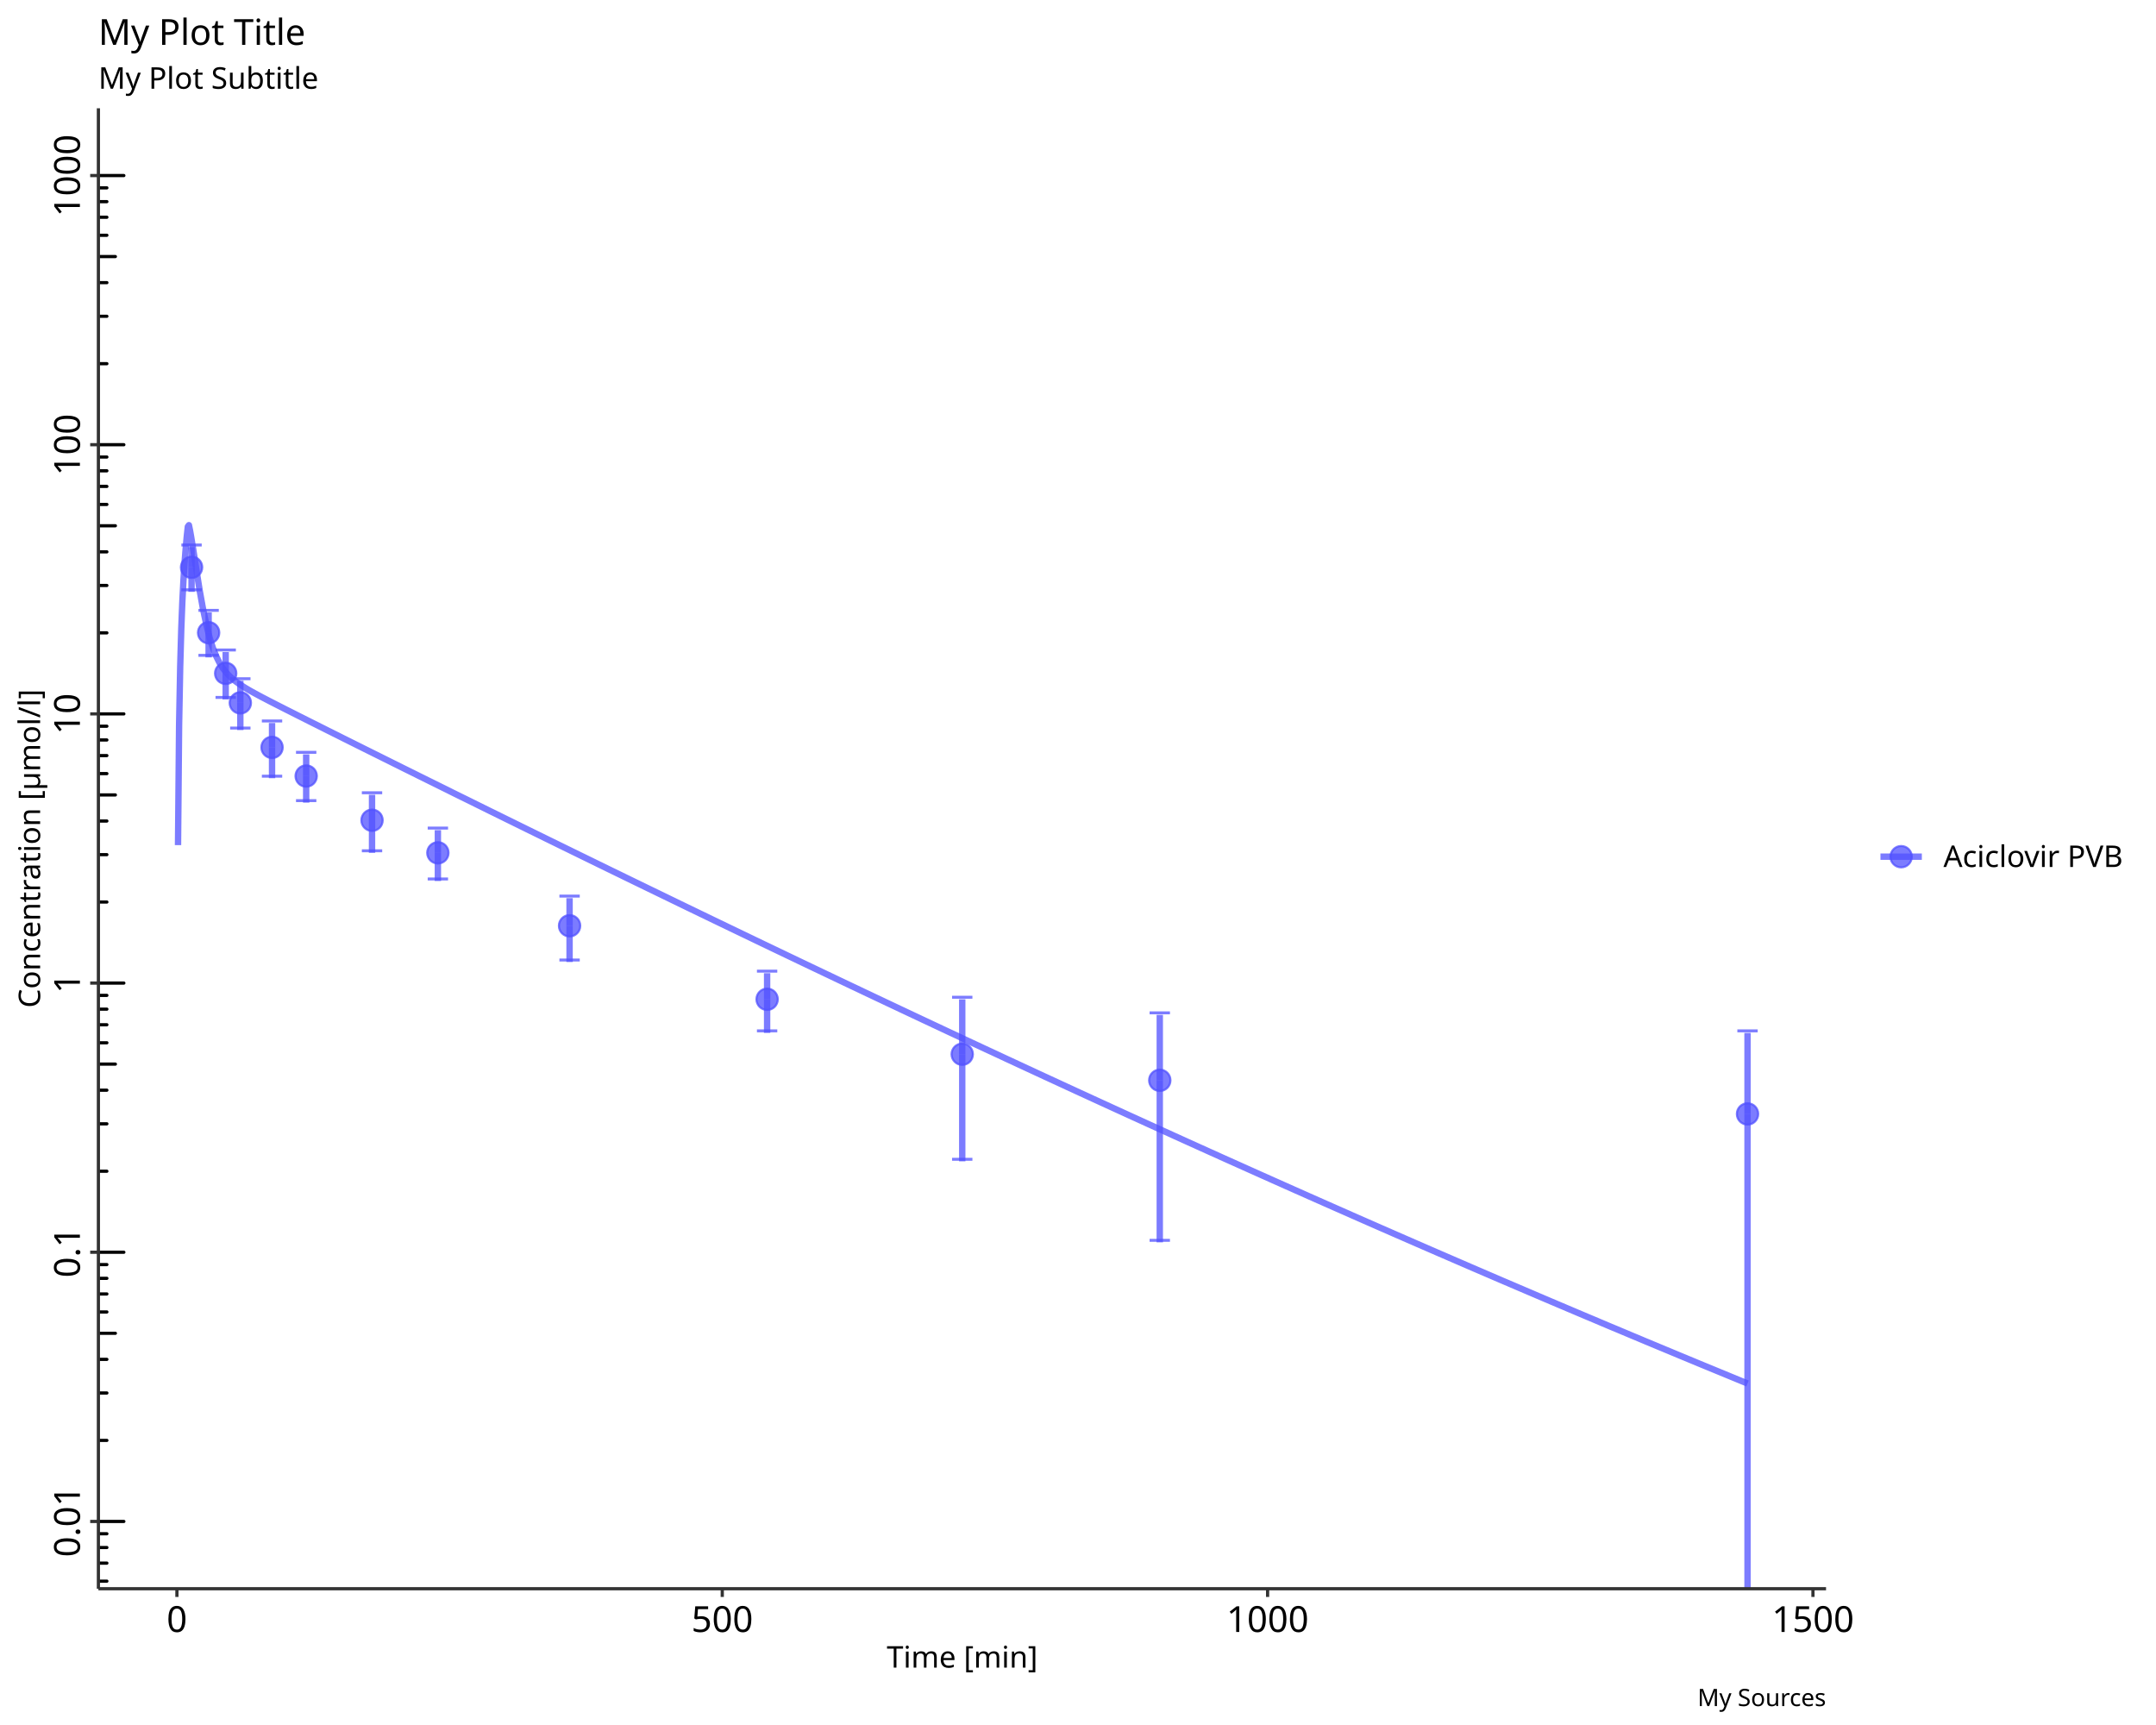
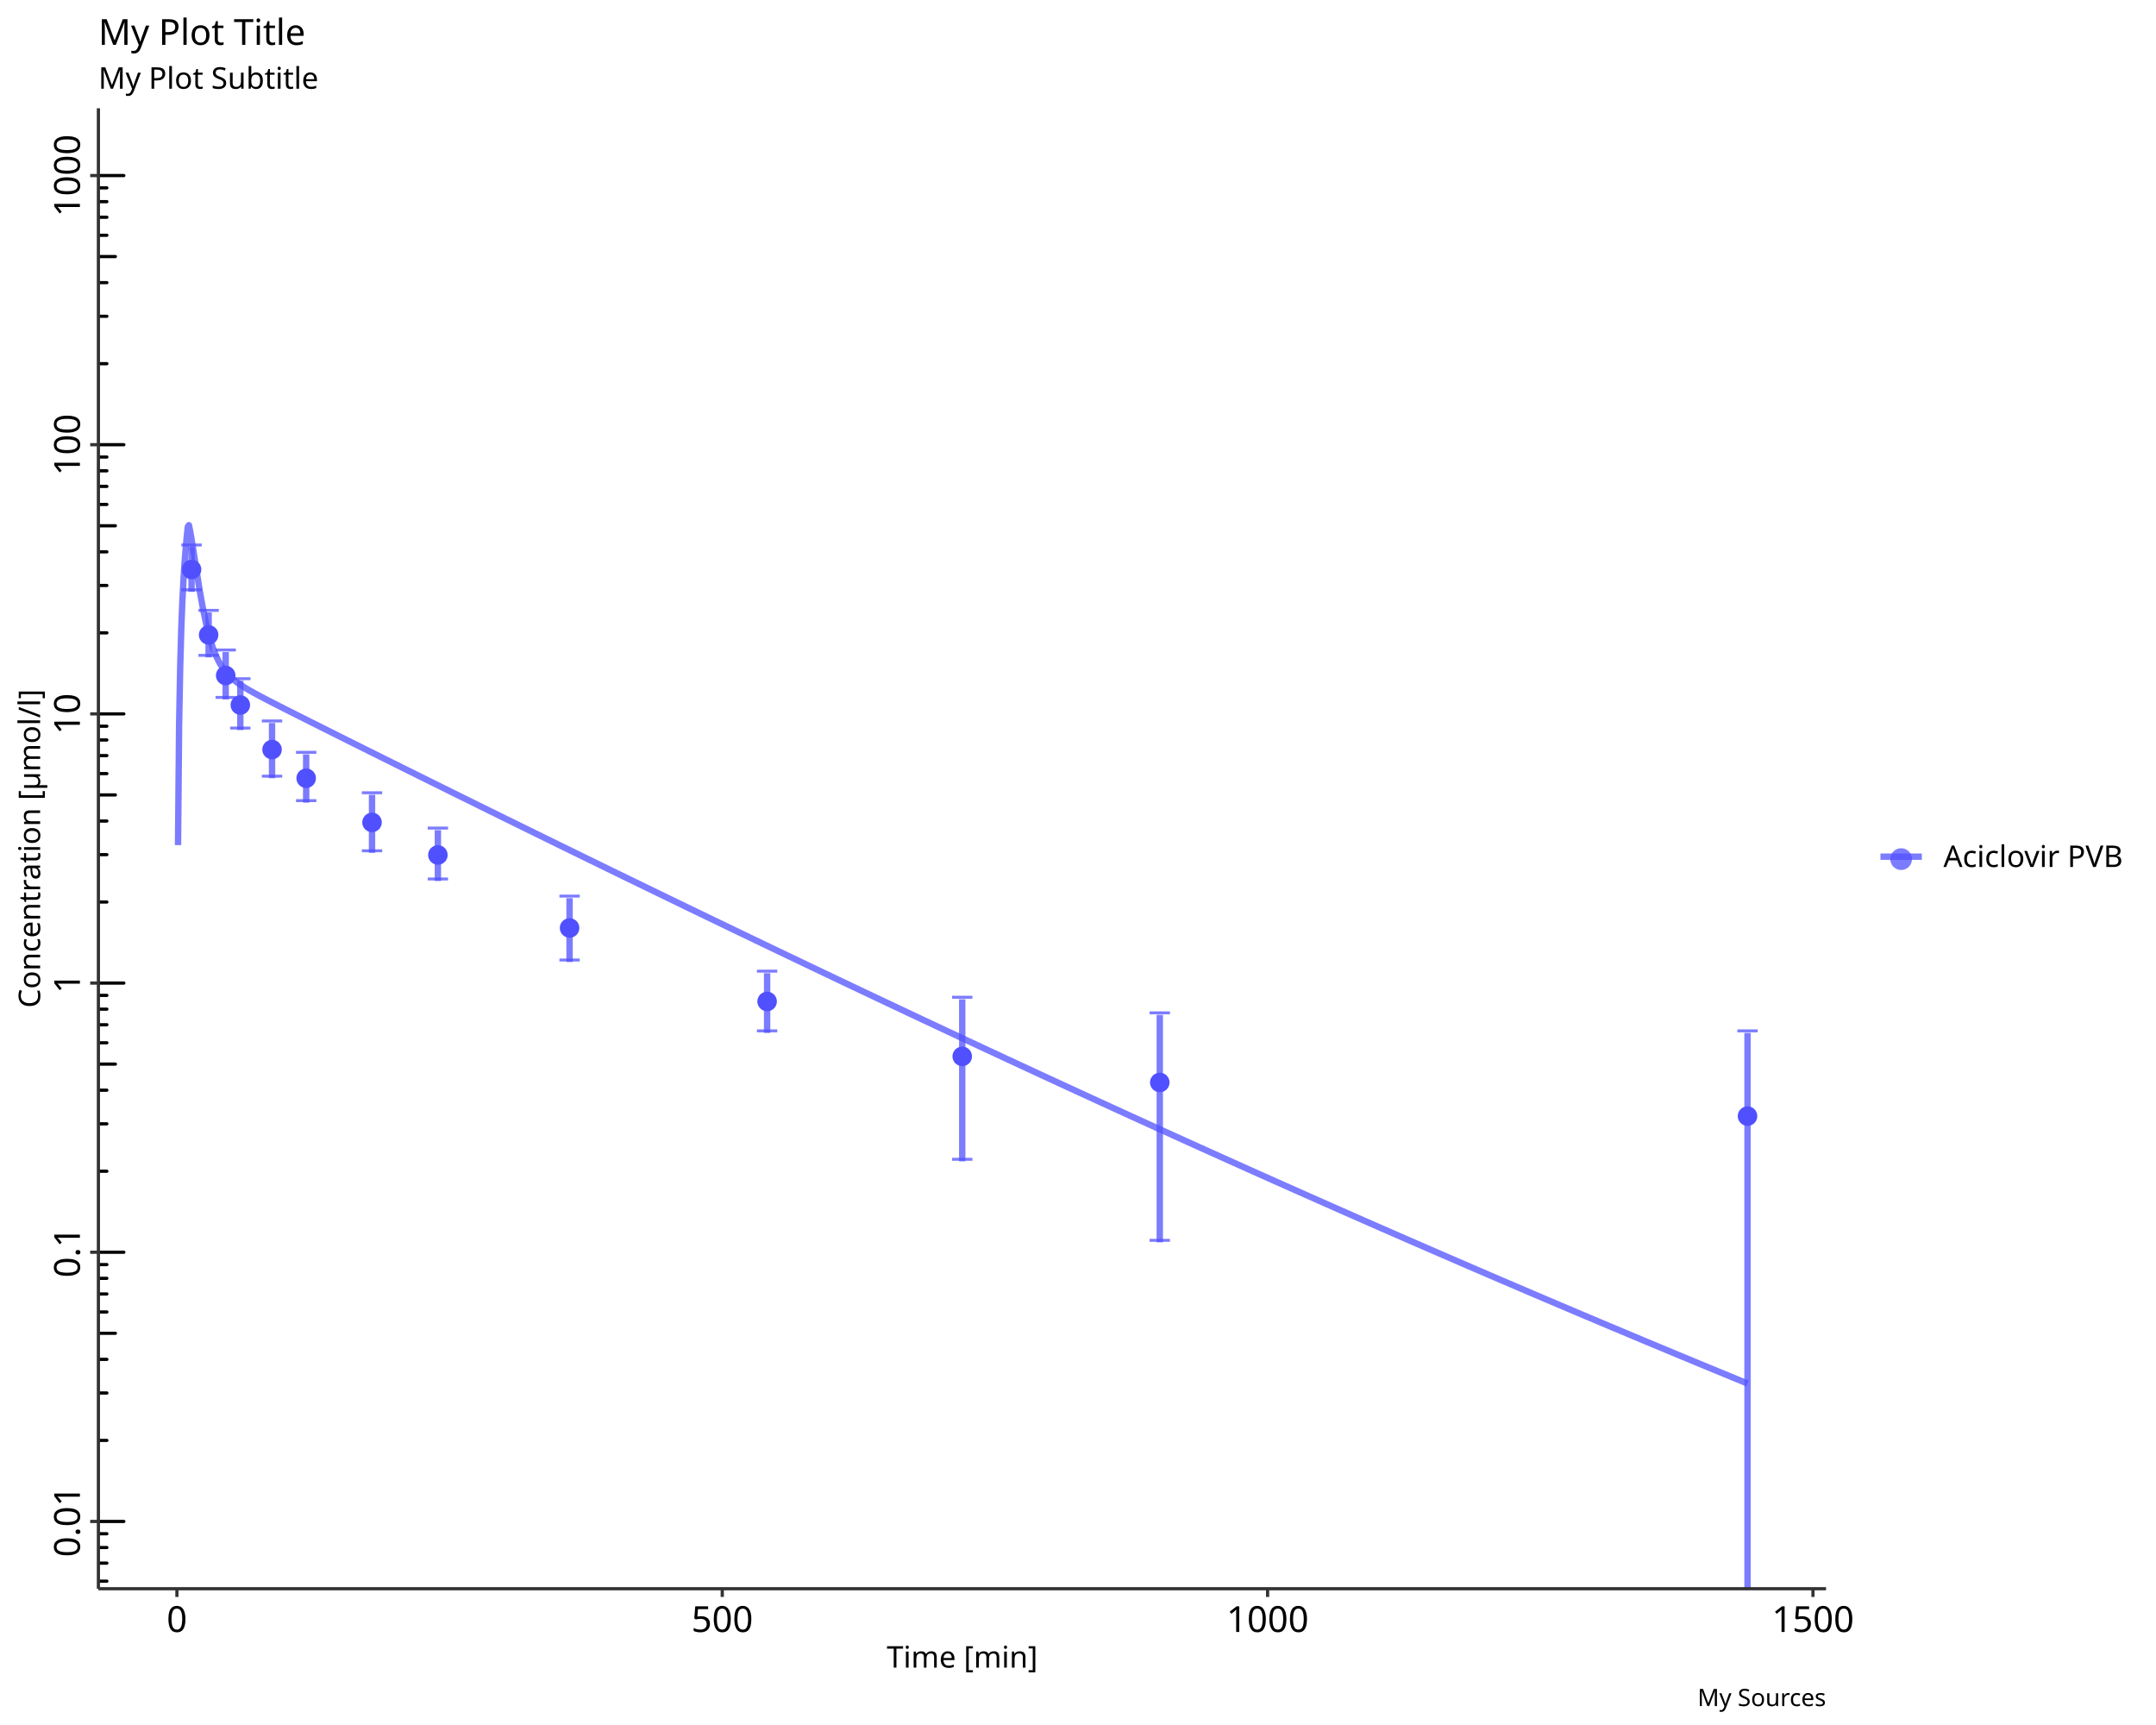
<svg xmlns="http://www.w3.org/2000/svg" class="svglite" data-engine-version="2.0" width="720.00pt" height="576.00pt" viewBox="0 0 720.00 576.00">
  <defs>
    <style type="text/css">
    .svglite line, .svglite polyline, .svglite polygon, .svglite path, .svglite rect, .svglite circle {
      fill: none;
      stroke: #000000;
      stroke-linecap: round;
      stroke-linejoin: round;
      stroke-miterlimit: 10.00;
    }
  </style>
  </defs>
  <rect width="100%" height="100%" style="stroke: none; fill: #FFFFFF;" />
  <defs>
    <clipPath id="cpMC4wMHw3MjAuMDB8MC4wMHw1NzYuMDA=">
      <rect x="0.00" y="0.00" width="720.00" height="576.00" />
    </clipPath>
  </defs>
  <g clip-path="url(#cpMC4wMHw3MjAuMDB8MC4wMHw1NzYuMDA=)">
    <rect x="0.00" y="0.00" width="720.00" height="576.00" style="stroke-width: 1.07; stroke: none; fill: #FFFFFF;" />
  </g>
  <defs>
    <clipPath id="cpMzIuODZ8NjA5LjgxfDM2LjE1fDUzMC41MA==">
      <rect x="32.86" y="36.15" width="576.96" height="494.35" />
    </clipPath>
  </defs>
  <g clip-path="url(#cpMzIuODZ8NjA5LjgxfDM2LjE1fDUzMC41MA==)">
    <rect x="32.86" y="36.15" width="576.96" height="494.35" style="stroke-width: 1.07; stroke: none; fill: #FFFFFF;" />
  </g>
  <g clip-path="url(#cpMC4wMHw3MjAuMDB8MC4wMHw1NzYuMDA=)">
</g>
  <g clip-path="url(#cpMzIuODZ8NjA5LjgxfDM2LjE1fDUzMC41MA==)">
</g>
  <g clip-path="url(#cpMC4wMHw3MjAuMDB8MC4wMHw1NzYuMDA=)">
</g>
  <g clip-path="url(#cpMzIuODZ8NjA5LjgxfDM2LjE1fDUzMC41MA==)">
</g>
  <g clip-path="url(#cpMC4wMHw3MjAuMDB8MC4wMHw1NzYuMDA=)">
</g>
  <g clip-path="url(#cpMzIuODZ8NjA5LjgxfDM2LjE1fDUzMC41MA==)">
</g>
  <g clip-path="url(#cpMC4wMHw3MjAuMDB8MC4wMHw1NzYuMDA=)">
</g>
  <g clip-path="url(#cpMzIuODZ8NjA5LjgxfDM2LjE1fDUzMC41MA==)">
</g>
  <g clip-path="url(#cpMC4wMHw3MjAuMDB8MC4wMHw1NzYuMDA=)">
</g>
  <g clip-path="url(#cpMzIuODZ8NjA5LjgxfDM2LjE1fDUzMC41MA==)">
</g>
  <g clip-path="url(#cpMC4wMHw3MjAuMDB8MC4wMHw1NzYuMDA=)">
</g>
  <g clip-path="url(#cpMzIuODZ8NjA5LjgxfDM2LjE1fDUzMC41MA==)">
</g>
  <g clip-path="url(#cpMC4wMHw3MjAuMDB8MC4wMHw1NzYuMDA=)">
</g>
  <g clip-path="url(#cpMzIuODZ8NjA5LjgxfDM2LjE1fDUzMC41MA==)">
</g>
  <g clip-path="url(#cpMC4wMHw3MjAuMDB8MC4wMHw1NzYuMDA=)">
</g>
  <g clip-path="url(#cpMzIuODZ8NjA5LjgxfDM2LjE1fDUzMC41MA==)">
</g>
  <g clip-path="url(#cpMC4wMHw3MjAuMDB8MC4wMHw1NzYuMDA=)">
</g>
  <g clip-path="url(#cpMzIuODZ8NjA5LjgxfDM2LjE1fDUzMC41MA==)">
</g>
  <g clip-path="url(#cpMC4wMHw3MjAuMDB8MC4wMHw1NzYuMDA=)">
</g>
  <g clip-path="url(#cpMzIuODZ8NjA5LjgxfDM2LjE1fDUzMC41MA==)">
</g>
  <g clip-path="url(#cpMC4wMHw3MjAuMDB8MC4wMHw1NzYuMDA=)">
</g>
  <g clip-path="url(#cpMzIuODZ8NjA5LjgxfDM2LjE1fDUzMC41MA==)">
</g>
  <g clip-path="url(#cpMC4wMHw3MjAuMDB8MC4wMHw1NzYuMDA=)">
</g>
  <g clip-path="url(#cpMzIuODZ8NjA5LjgxfDM2LjE1fDUzMC41MA==)">
</g>
  <g clip-path="url(#cpMC4wMHw3MjAuMDB8MC4wMHw1NzYuMDA=)">
</g>
  <g clip-path="url(#cpMzIuODZ8NjA5LjgxfDM2LjE1fDUzMC41MA==)">
</g>
  <g clip-path="url(#cpMC4wMHw3MjAuMDB8MC4wMHw1NzYuMDA=)">
</g>
  <g clip-path="url(#cpMzIuODZ8NjA5LjgxfDM2LjE1fDUzMC41MA==)">
</g>
  <g clip-path="url(#cpMC4wMHw3MjAuMDB8MC4wMHw1NzYuMDA=)">
</g>
  <g clip-path="url(#cpMzIuODZ8NjA5LjgxfDM2LjE1fDUzMC41MA==)">
</g>
  <g clip-path="url(#cpMC4wMHw3MjAuMDB8MC4wMHw1NzYuMDA=)">
</g>
  <g clip-path="url(#cpMzIuODZ8NjA5LjgxfDM2LjE1fDUzMC41MA==)">
    <polyline points="59.45,282.20 59.81,242.06 60.18,222.51 60.54,209.93 60.90,200.78 61.27,193.68 61.63,187.96 62.00,183.24 62.36,179.26 62.73,175.85 63.09,175.36 63.45,177.10 63.82,179.18 64.18,181.36 64.55,183.64 65.64,190.67 66.73,197.45 67.83,203.51 68.92,208.67 70.01,212.93 71.10,216.37 72.20,219.11 73.29,221.30 74.38,223.05 75.47,224.48 76.57,225.67 77.66,226.68 78.75,227.56 79.85,228.35 80.94,229.08 82.03,229.76 83.12,230.41 84.22,231.03 85.31,231.63 86.40,232.22 87.49,232.80 88.59,233.37 89.68,233.94 90.77,234.50 91.87,235.06 92.96,235.62 94.05,236.17 95.14,236.73 96.24,237.28 97.33,237.83 98.42,238.38 99.51,238.93 100.61,239.48 101.70,240.03 102.79,240.58 103.88,241.13 104.98,241.68 106.07,242.22 107.16,242.77 108.26,243.32 109.35,243.87 110.44,244.41 111.53,244.96 112.63,245.50 113.72,246.05 114.81,246.60 115.90,247.14 117.00,247.69 118.09,248.23 119.18,248.78 120.28,249.32 121.37,249.87 122.46,250.41 123.55,250.95 124.65,251.50 125.74,252.04 126.83,252.58 127.92,253.13 129.02,253.67 130.11,254.21 131.20,254.76 132.30,255.30 133.39,255.84 134.48,256.39 135.57,256.93 136.67,257.47 137.76,258.01 138.85,258.55 139.94,259.10 141.04,259.64 142.13,260.18 143.22,260.72 144.32,261.26 145.41,261.80 146.50,262.34 147.59,262.88 148.69,263.42 149.78,263.96 150.87,264.51 151.96,265.05 153.06,265.59 154.15,266.13 155.24,266.66 156.34,267.20 157.43,267.74 158.52,268.28 159.61,268.82 160.71,269.36 161.80,269.90 162.89,270.44 163.98,270.98 165.08,271.51 166.17,272.05 167.26,272.59 168.36,273.13 169.45,273.67 170.54,274.20 171.63,274.74 172.73,275.28 173.82,275.82 174.91,276.35 176.00,276.89 177.10,277.43 178.19,277.96 179.28,278.50 180.38,279.03 181.47,279.57 182.56,280.11 183.65,280.64 184.75,281.18 185.84,281.71 186.93,282.25 188.02,282.78 189.12,283.32 190.21,283.85 191.30,284.39 192.40,284.92 193.49,285.46 194.58,285.99 195.67,286.52 196.77,287.06 197.86,287.59 198.95,288.12 200.04,288.66 201.14,289.19 202.23,289.72 203.32,290.26 204.41,290.79 205.51,291.32 206.60,291.85 207.69,292.38 208.79,292.92 209.88,293.45 210.97,293.98 212.06,294.51 213.16,295.04 214.25,295.57 215.34,296.10 216.43,296.63 217.53,297.16 218.62,297.69 219.71,298.22 220.81,298.75 221.90,299.28 222.99,299.81 224.08,300.34 225.18,300.87 226.27,301.40 227.36,301.93 228.45,302.46 229.55,302.99 230.64,303.51 231.73,304.04 232.83,304.57 233.92,305.10 235.01,305.62 236.10,306.15 237.20,306.68 238.29,307.21 239.38,307.73 240.47,308.26 241.57,308.78 242.66,309.31 243.75,309.84 244.85,310.36 245.94,310.89 247.03,311.41 248.12,311.94 249.22,312.46 250.31,312.99 251.40,313.51 252.49,314.04 253.59,314.56 254.68,315.09 255.77,315.61 256.87,316.13 257.96,316.66 259.05,317.18 260.14,317.70 261.24,318.22 262.33,318.75 263.42,319.27 264.51,319.79 265.61,320.31 266.70,320.84 267.79,321.36 268.89,321.88 269.98,322.40 271.07,322.92 272.16,323.44 273.26,323.96 274.35,324.48 275.44,325.00 276.53,325.52 277.63,326.04 278.72,326.56 279.81,327.08 280.91,327.60 282.00,328.12 283.09,328.64 284.18,329.16 285.28,329.67 286.37,330.19 287.46,330.71 288.55,331.23 289.65,331.75 290.74,332.26 291.83,332.78 292.93,333.30 294.02,333.81 295.11,334.33 296.20,334.85 297.30,335.36 298.39,335.88 299.48,336.39 300.57,336.91 301.67,337.42 302.76,337.94 303.85,338.45 304.95,338.97 306.04,339.48 307.13,339.99 308.22,340.51 309.32,341.02 310.41,341.53 311.50,342.05 312.59,342.56 313.69,343.07 314.78,343.59 315.87,344.10 316.96,344.61 318.06,345.12 319.15,345.63 320.24,346.14 321.34,346.66 322.43,347.17 323.52,347.68 324.61,348.19 325.71,348.70 326.80,349.21 327.89,349.72 328.98,350.23 330.08,350.74 331.17,351.24 332.26,351.75 333.36,352.26 334.45,352.77 335.54,353.28 336.63,353.79 337.73,354.29 338.82,354.80 339.91,355.31 341.00,355.81 342.10,356.32 343.19,356.83 344.28,357.33 345.38,357.84 346.47,358.35 347.56,358.85 348.65,359.36 349.75,359.86 350.84,360.37 351.93,360.87 353.02,361.37 354.12,361.88 355.21,362.38 356.30,362.89 357.40,363.39 358.49,363.89 359.58,364.40 360.67,364.90 361.77,365.40 362.86,365.90 363.95,366.40 365.04,366.91 366.14,367.41 367.23,367.91 368.32,368.41 369.42,368.91 370.51,369.41 371.60,369.91 372.69,370.41 373.79,370.91 374.88,371.41 375.97,371.91 377.06,372.41 378.16,372.91 379.25,373.40 380.34,373.90 381.44,374.40 382.53,374.90 383.62,375.40 384.71,375.89 385.81,376.39 386.90,376.89 387.99,377.38 389.08,377.88 390.18,378.37 391.27,378.87 392.36,379.37 393.46,379.86 394.55,380.36 395.64,380.85 396.73,381.35 397.83,381.84 398.92,382.33 400.01,382.83 401.10,383.32 402.20,383.81 403.29,384.31 404.38,384.80 405.48,385.29 406.57,385.78 407.66,386.28 408.75,386.77 409.85,387.26 410.94,387.75 412.03,388.24 413.12,388.73 414.22,389.22 415.31,389.71 416.40,390.20 417.49,390.69 418.59,391.18 419.68,391.67 420.77,392.16 421.87,392.65 422.96,393.13 424.05,393.62 425.14,394.11 426.24,394.60 427.33,395.08 428.42,395.57 429.51,396.06 430.61,396.54 431.70,397.03 432.79,397.52 433.89,398.00 434.98,398.49 436.07,398.97 437.16,399.46 438.26,399.94 439.35,400.43 440.44,400.91 441.53,401.39 442.63,401.88 443.72,402.36 444.81,402.84 445.91,403.33 447.00,403.81 448.09,404.29 449.18,404.77 450.28,405.25 451.37,405.74 452.46,406.22 453.55,406.70 454.65,407.18 455.74,407.66 456.83,408.14 457.93,408.62 459.02,409.10 460.11,409.58 461.20,410.06 462.30,410.53 463.39,411.01 464.48,411.49 465.57,411.97 466.67,412.45 467.76,412.92 468.85,413.40 469.95,413.88 471.04,414.35 472.13,414.83 473.22,415.31 474.32,415.78 475.41,416.26 476.50,416.73 477.59,417.21 478.69,417.68 479.78,418.16 480.87,418.63 481.97,419.10 483.06,419.58 484.15,420.05 485.24,420.52 486.34,421.00 487.43,421.47 488.52,421.94 489.61,422.41 490.71,422.89 491.80,423.36 492.89,423.83 493.99,424.30 495.08,424.77 496.17,425.24 497.26,425.71 498.36,426.18 499.45,426.65 500.54,427.12 501.63,427.59 502.73,428.06 503.82,428.52 504.91,428.99 506.01,429.46 507.10,429.93 508.19,430.39 509.28,430.86 510.38,431.33 511.47,431.79 512.56,432.26 513.65,432.73 514.75,433.19 515.84,433.66 516.93,434.12 518.02,434.59 519.12,435.05 520.21,435.52 521.30,435.98 522.40,436.44 523.49,436.91 524.58,437.37 525.67,437.83 526.77,438.30 527.86,438.76 528.95,439.22 530.04,439.68 531.14,440.14 532.23,440.60 533.32,441.06 534.42,441.53 535.51,441.99 536.60,442.45 537.69,442.91 538.79,443.37 539.88,443.82 540.97,444.28 542.06,444.74 543.16,445.20 544.25,445.66 545.34,446.12 546.44,446.57 547.53,447.03 548.62,447.49 549.71,447.95 550.81,448.40 551.90,448.86 552.99,449.31 554.08,449.77 555.18,450.22 556.27,450.68 557.36,451.13 558.46,451.59 559.55,452.04 560.64,452.50 561.73,452.95 562.83,453.40 563.92,453.86 565.01,454.31 566.10,454.76 567.20,455.22 568.29,455.67 569.38,456.12 570.48,456.57 571.57,457.02 572.66,457.47 573.75,457.92 574.85,458.37 575.94,458.82 577.03,459.27 578.12,459.72 579.22,460.17 580.31,460.62 581.40,461.07 582.50,461.52 583.59,461.97 " style="stroke-width: 2.13; stroke: #5050FF; stroke-opacity: 0.75; stroke-linecap: butt;" />
    <line x1="63.97" y1="197.63" x2="63.97" y2="189.43" style="stroke-width: 2.13; stroke: #5050FF; stroke-opacity: 0.75; stroke-linecap: butt;" />
    <line x1="69.67" y1="219.51" x2="69.67" y2="211.27" style="stroke-width: 2.13; stroke: #5050FF; stroke-opacity: 0.75; stroke-linecap: butt;" />
    <line x1="75.37" y1="233.55" x2="75.37" y2="224.84" style="stroke-width: 2.13; stroke: #5050FF; stroke-opacity: 0.75; stroke-linecap: butt;" />
    <line x1="80.26" y1="243.79" x2="80.26" y2="234.69" style="stroke-width: 2.13; stroke: #5050FF; stroke-opacity: 0.75; stroke-linecap: butt;" />
    <line x1="90.85" y1="259.86" x2="90.85" y2="249.56" style="stroke-width: 2.13; stroke: #5050FF; stroke-opacity: 0.75; stroke-linecap: butt;" />
    <line x1="102.25" y1="268.02" x2="102.25" y2="259.13" style="stroke-width: 2.13; stroke: #5050FF; stroke-opacity: 0.75; stroke-linecap: butt;" />
    <line x1="124.24" y1="284.77" x2="124.24" y2="273.89" style="stroke-width: 2.13; stroke: #5050FF; stroke-opacity: 0.75; stroke-linecap: butt;" />
    <line x1="146.23" y1="294.18" x2="146.23" y2="284.77" style="stroke-width: 2.13; stroke: #5050FF; stroke-opacity: 0.75; stroke-linecap: butt;" />
    <line x1="190.21" y1="321.24" x2="190.21" y2="309.13" style="stroke-width: 2.13; stroke: #5050FF; stroke-opacity: 0.75; stroke-linecap: butt;" />
    <line x1="256.18" y1="344.90" x2="256.18" y2="333.67" style="stroke-width: 2.13; stroke: #5050FF; stroke-opacity: 0.75; stroke-linecap: butt;" />
    <line x1="321.34" y1="387.78" x2="321.34" y2="352.02" style="stroke-width: 2.13; stroke: #5050FF; stroke-opacity: 0.75; stroke-linecap: butt;" />
    <line x1="387.31" y1="414.84" x2="387.31" y2="360.73" style="stroke-width: 2.13; stroke: #5050FF; stroke-opacity: 0.75; stroke-linecap: butt;" />
    <line x1="583.59" y1="1002.46" x2="583.59" y2="371.96" style="stroke-width: 2.13; stroke: #5050FF; stroke-opacity: 0.75; stroke-linecap: butt;" />
    <line x1="63.97" y1="189.43" x2="63.97" y2="182.66" style="stroke-width: 2.13; stroke: #5050FF; stroke-opacity: 0.75; stroke-linecap: butt;" />
    <line x1="69.67" y1="211.27" x2="69.67" y2="204.48" style="stroke-width: 2.13; stroke: #5050FF; stroke-opacity: 0.75; stroke-linecap: butt;" />
    <line x1="75.37" y1="224.84" x2="75.37" y2="217.72" style="stroke-width: 2.13; stroke: #5050FF; stroke-opacity: 0.75; stroke-linecap: butt;" />
    <line x1="80.26" y1="234.69" x2="80.26" y2="227.31" style="stroke-width: 2.13; stroke: #5050FF; stroke-opacity: 0.75; stroke-linecap: butt;" />
    <line x1="90.85" y1="249.56" x2="90.85" y2="241.42" style="stroke-width: 2.13; stroke: #5050FF; stroke-opacity: 0.75; stroke-linecap: butt;" />
    <line x1="102.25" y1="259.13" x2="102.25" y2="251.89" style="stroke-width: 2.13; stroke: #5050FF; stroke-opacity: 0.75; stroke-linecap: butt;" />
    <line x1="124.24" y1="273.89" x2="124.24" y2="265.39" style="stroke-width: 2.13; stroke: #5050FF; stroke-opacity: 0.75; stroke-linecap: butt;" />
    <line x1="146.23" y1="284.77" x2="146.23" y2="277.19" style="stroke-width: 2.13; stroke: #5050FF; stroke-opacity: 0.75; stroke-linecap: butt;" />
    <line x1="190.21" y1="309.13" x2="190.21" y2="299.90" style="stroke-width: 2.13; stroke: #5050FF; stroke-opacity: 0.75; stroke-linecap: butt;" />
    <line x1="256.18" y1="333.67" x2="256.18" y2="324.96" style="stroke-width: 2.13; stroke: #5050FF; stroke-opacity: 0.75; stroke-linecap: butt;" />
    <line x1="321.34" y1="352.02" x2="321.34" y2="333.67" style="stroke-width: 2.13; stroke: #5050FF; stroke-opacity: 0.75; stroke-linecap: butt;" />
    <line x1="387.31" y1="360.73" x2="387.31" y2="338.88" style="stroke-width: 2.13; stroke: #5050FF; stroke-opacity: 0.75; stroke-linecap: butt;" />
    <line x1="583.59" y1="371.96" x2="583.59" y2="344.90" style="stroke-width: 2.13; stroke: #5050FF; stroke-opacity: 0.75; stroke-linecap: butt;" />
    <text x="63.97" y="195.10" text-anchor="middle" style="font-size: 15.17px; fill: #5050FF; fill-opacity: 0.75; font-family: sans;" textLength="8.44px" lengthAdjust="spacingAndGlyphs">_</text>
    <text x="69.67" y="216.98" text-anchor="middle" style="font-size: 15.17px; fill: #5050FF; fill-opacity: 0.75; font-family: sans;" textLength="8.44px" lengthAdjust="spacingAndGlyphs">_</text>
    <text x="75.37" y="231.02" text-anchor="middle" style="font-size: 15.17px; fill: #5050FF; fill-opacity: 0.75; font-family: sans;" textLength="8.44px" lengthAdjust="spacingAndGlyphs">_</text>
    <text x="80.26" y="241.26" text-anchor="middle" style="font-size: 15.17px; fill: #5050FF; fill-opacity: 0.75; font-family: sans;" textLength="8.44px" lengthAdjust="spacingAndGlyphs">_</text>
    <text x="90.85" y="257.33" text-anchor="middle" style="font-size: 15.17px; fill: #5050FF; fill-opacity: 0.75; font-family: sans;" textLength="8.44px" lengthAdjust="spacingAndGlyphs">_</text>
    <text x="102.25" y="265.49" text-anchor="middle" style="font-size: 15.17px; fill: #5050FF; fill-opacity: 0.75; font-family: sans;" textLength="8.44px" lengthAdjust="spacingAndGlyphs">_</text>
    <text x="124.24" y="282.24" text-anchor="middle" style="font-size: 15.17px; fill: #5050FF; fill-opacity: 0.75; font-family: sans;" textLength="8.44px" lengthAdjust="spacingAndGlyphs">_</text>
    <text x="146.23" y="291.65" text-anchor="middle" style="font-size: 15.17px; fill: #5050FF; fill-opacity: 0.75; font-family: sans;" textLength="8.44px" lengthAdjust="spacingAndGlyphs">_</text>
    <text x="190.21" y="318.71" text-anchor="middle" style="font-size: 15.17px; fill: #5050FF; fill-opacity: 0.75; font-family: sans;" textLength="8.44px" lengthAdjust="spacingAndGlyphs">_</text>
    <text x="256.18" y="342.37" text-anchor="middle" style="font-size: 15.17px; fill: #5050FF; fill-opacity: 0.75; font-family: sans;" textLength="8.44px" lengthAdjust="spacingAndGlyphs">_</text>
    <text x="321.34" y="385.25" text-anchor="middle" style="font-size: 15.17px; fill: #5050FF; fill-opacity: 0.75; font-family: sans;" textLength="8.44px" lengthAdjust="spacingAndGlyphs">_</text>
    <text x="387.31" y="412.31" text-anchor="middle" style="font-size: 15.17px; fill: #5050FF; fill-opacity: 0.75; font-family: sans;" textLength="8.44px" lengthAdjust="spacingAndGlyphs">_</text>
    <text x="583.59" y="999.93" text-anchor="middle" style="font-size: 15.17px; fill: #5050FF; fill-opacity: 0.75; font-family: sans;" textLength="8.44px" lengthAdjust="spacingAndGlyphs">_</text>
    <text x="63.97" y="180.13" text-anchor="middle" style="font-size: 15.17px; fill: #5050FF; fill-opacity: 0.75; font-family: sans;" textLength="8.44px" lengthAdjust="spacingAndGlyphs">_</text>
    <text x="69.67" y="201.95" text-anchor="middle" style="font-size: 15.17px; fill: #5050FF; fill-opacity: 0.75; font-family: sans;" textLength="8.44px" lengthAdjust="spacingAndGlyphs">_</text>
    <text x="75.37" y="215.19" text-anchor="middle" style="font-size: 15.17px; fill: #5050FF; fill-opacity: 0.75; font-family: sans;" textLength="8.44px" lengthAdjust="spacingAndGlyphs">_</text>
    <text x="80.26" y="224.78" text-anchor="middle" style="font-size: 15.17px; fill: #5050FF; fill-opacity: 0.75; font-family: sans;" textLength="8.44px" lengthAdjust="spacingAndGlyphs">_</text>
    <text x="90.85" y="238.89" text-anchor="middle" style="font-size: 15.17px; fill: #5050FF; fill-opacity: 0.75; font-family: sans;" textLength="8.44px" lengthAdjust="spacingAndGlyphs">_</text>
    <text x="102.25" y="249.36" text-anchor="middle" style="font-size: 15.17px; fill: #5050FF; fill-opacity: 0.75; font-family: sans;" textLength="8.44px" lengthAdjust="spacingAndGlyphs">_</text>
    <text x="124.24" y="262.86" text-anchor="middle" style="font-size: 15.17px; fill: #5050FF; fill-opacity: 0.75; font-family: sans;" textLength="8.44px" lengthAdjust="spacingAndGlyphs">_</text>
    <text x="146.23" y="274.66" text-anchor="middle" style="font-size: 15.17px; fill: #5050FF; fill-opacity: 0.75; font-family: sans;" textLength="8.44px" lengthAdjust="spacingAndGlyphs">_</text>
    <text x="190.21" y="297.37" text-anchor="middle" style="font-size: 15.17px; fill: #5050FF; fill-opacity: 0.75; font-family: sans;" textLength="8.44px" lengthAdjust="spacingAndGlyphs">_</text>
    <text x="256.18" y="322.43" text-anchor="middle" style="font-size: 15.17px; fill: #5050FF; fill-opacity: 0.75; font-family: sans;" textLength="8.44px" lengthAdjust="spacingAndGlyphs">_</text>
    <text x="321.34" y="331.14" text-anchor="middle" style="font-size: 15.17px; fill: #5050FF; fill-opacity: 0.75; font-family: sans;" textLength="8.44px" lengthAdjust="spacingAndGlyphs">_</text>
    <text x="387.31" y="336.35" text-anchor="middle" style="font-size: 15.17px; fill: #5050FF; fill-opacity: 0.75; font-family: sans;" textLength="8.44px" lengthAdjust="spacingAndGlyphs">_</text>
    <text x="583.59" y="342.37" text-anchor="middle" style="font-size: 15.17px; fill: #5050FF; fill-opacity: 0.75; font-family: sans;" textLength="8.44px" lengthAdjust="spacingAndGlyphs">_</text>
-     <circle cx="63.97" cy="189.43" r="3.56" style="stroke-width: 0.71; stroke: #5050FF; stroke-opacity: 0.75; fill: #5050FF; fill-opacity: 0.75;" />
-     <circle cx="69.67" cy="211.27" r="3.56" style="stroke-width: 0.71; stroke: #5050FF; stroke-opacity: 0.75; fill: #5050FF; fill-opacity: 0.75;" />
-     <circle cx="75.37" cy="224.84" r="3.56" style="stroke-width: 0.71; stroke: #5050FF; stroke-opacity: 0.75; fill: #5050FF; fill-opacity: 0.75;" />
-     <circle cx="80.26" cy="234.69" r="3.56" style="stroke-width: 0.71; stroke: #5050FF; stroke-opacity: 0.75; fill: #5050FF; fill-opacity: 0.75;" />
-     <circle cx="90.85" cy="249.56" r="3.56" style="stroke-width: 0.71; stroke: #5050FF; stroke-opacity: 0.75; fill: #5050FF; fill-opacity: 0.75;" />
-     <circle cx="102.25" cy="259.13" r="3.56" style="stroke-width: 0.71; stroke: #5050FF; stroke-opacity: 0.75; fill: #5050FF; fill-opacity: 0.75;" />
-     <circle cx="124.24" cy="273.89" r="3.56" style="stroke-width: 0.71; stroke: #5050FF; stroke-opacity: 0.75; fill: #5050FF; fill-opacity: 0.75;" />
-     <circle cx="146.23" cy="284.77" r="3.56" style="stroke-width: 0.71; stroke: #5050FF; stroke-opacity: 0.75; fill: #5050FF; fill-opacity: 0.75;" />
-     <circle cx="190.21" cy="309.13" r="3.56" style="stroke-width: 0.71; stroke: #5050FF; stroke-opacity: 0.75; fill: #5050FF; fill-opacity: 0.75;" />
-     <circle cx="256.18" cy="333.67" r="3.56" style="stroke-width: 0.71; stroke: #5050FF; stroke-opacity: 0.75; fill: #5050FF; fill-opacity: 0.75;" />
-     <circle cx="321.34" cy="352.02" r="3.56" style="stroke-width: 0.71; stroke: #5050FF; stroke-opacity: 0.75; fill: #5050FF; fill-opacity: 0.75;" />
-     <circle cx="387.31" cy="360.73" r="3.56" style="stroke-width: 0.71; stroke: #5050FF; stroke-opacity: 0.75; fill: #5050FF; fill-opacity: 0.75;" />
-     <circle cx="583.59" cy="371.96" r="3.56" style="stroke-width: 0.71; stroke: #5050FF; stroke-opacity: 0.75; fill: #5050FF; fill-opacity: 0.75;" />
+     <text x="63.97" y="192.37" text-anchor="middle" style="font-size: 8.54px; fill: #5050FF; font-family: sans;" textLength="5.16px" lengthAdjust="spacingAndGlyphs">●</text>
+     <text x="69.67" y="214.21" text-anchor="middle" style="font-size: 8.54px; fill: #5050FF; font-family: sans;" textLength="5.16px" lengthAdjust="spacingAndGlyphs">●</text>
+     <text x="75.37" y="227.77" text-anchor="middle" style="font-size: 8.54px; fill: #5050FF; font-family: sans;" textLength="5.16px" lengthAdjust="spacingAndGlyphs">●</text>
+     <text x="80.26" y="237.63" text-anchor="middle" style="font-size: 8.54px; fill: #5050FF; font-family: sans;" textLength="5.16px" lengthAdjust="spacingAndGlyphs">●</text>
+     <text x="90.85" y="252.50" text-anchor="middle" style="font-size: 8.54px; fill: #5050FF; font-family: sans;" textLength="5.16px" lengthAdjust="spacingAndGlyphs">●</text>
+     <text x="102.25" y="262.07" text-anchor="middle" style="font-size: 8.54px; fill: #5050FF; font-family: sans;" textLength="5.16px" lengthAdjust="spacingAndGlyphs">●</text>
+     <text x="124.24" y="276.82" text-anchor="middle" style="font-size: 8.54px; fill: #5050FF; font-family: sans;" textLength="5.16px" lengthAdjust="spacingAndGlyphs">●</text>
+     <text x="146.23" y="287.70" text-anchor="middle" style="font-size: 8.54px; fill: #5050FF; font-family: sans;" textLength="5.16px" lengthAdjust="spacingAndGlyphs">●</text>
+     <text x="190.21" y="312.07" text-anchor="middle" style="font-size: 8.54px; fill: #5050FF; font-family: sans;" textLength="5.16px" lengthAdjust="spacingAndGlyphs">●</text>
+     <text x="256.18" y="336.61" text-anchor="middle" style="font-size: 8.54px; fill: #5050FF; font-family: sans;" textLength="5.16px" lengthAdjust="spacingAndGlyphs">●</text>
+     <text x="321.34" y="354.95" text-anchor="middle" style="font-size: 8.54px; fill: #5050FF; font-family: sans;" textLength="5.16px" lengthAdjust="spacingAndGlyphs">●</text>
+     <text x="387.31" y="363.66" text-anchor="middle" style="font-size: 8.54px; fill: #5050FF; font-family: sans;" textLength="5.16px" lengthAdjust="spacingAndGlyphs">●</text>
+     <text x="583.59" y="374.89" text-anchor="middle" style="font-size: 8.54px; fill: #5050FF; font-family: sans;" textLength="5.16px" lengthAdjust="spacingAndGlyphs">●</text>
    <line x1="32.86" y1="527.97" x2="35.69" y2="527.97" style="stroke-width: 1.07;" />
    <line x1="32.86" y1="521.95" x2="35.69" y2="521.95" style="stroke-width: 1.07;" />
    <line x1="32.86" y1="516.74" x2="35.69" y2="516.74" style="stroke-width: 1.07;" />
    <line x1="32.86" y1="512.14" x2="35.69" y2="512.14" style="stroke-width: 1.07;" />
    <line x1="32.86" y1="508.03" x2="41.36" y2="508.03" style="stroke-width: 1.07;" />
    <line x1="32.86" y1="480.97" x2="35.69" y2="480.97" style="stroke-width: 1.07;" />
    <line x1="32.86" y1="465.14" x2="35.69" y2="465.14" style="stroke-width: 1.07;" />
    <line x1="32.86" y1="453.91" x2="35.69" y2="453.91" style="stroke-width: 1.07;" />
    <line x1="32.86" y1="445.20" x2="38.53" y2="445.20" style="stroke-width: 1.07;" />
    <line x1="32.86" y1="438.08" x2="35.69" y2="438.08" style="stroke-width: 1.07;" />
    <line x1="32.86" y1="432.07" x2="35.69" y2="432.07" style="stroke-width: 1.07;" />
    <line x1="32.86" y1="426.85" x2="35.69" y2="426.85" style="stroke-width: 1.07;" />
    <line x1="32.86" y1="422.26" x2="35.69" y2="422.26" style="stroke-width: 1.07;" />
    <line x1="32.86" y1="418.14" x2="41.36" y2="418.14" style="stroke-width: 1.07;" />
    <line x1="32.86" y1="391.09" x2="35.69" y2="391.09" style="stroke-width: 1.07;" />
    <line x1="32.86" y1="375.26" x2="35.69" y2="375.26" style="stroke-width: 1.07;" />
    <line x1="32.86" y1="364.03" x2="35.69" y2="364.03" style="stroke-width: 1.07;" />
    <line x1="32.86" y1="355.32" x2="38.53" y2="355.32" style="stroke-width: 1.07;" />
    <line x1="32.86" y1="348.20" x2="35.69" y2="348.20" style="stroke-width: 1.07;" />
    <line x1="32.86" y1="342.18" x2="35.69" y2="342.18" style="stroke-width: 1.07;" />
    <line x1="32.86" y1="336.97" x2="35.69" y2="336.97" style="stroke-width: 1.07;" />
    <line x1="32.86" y1="332.37" x2="35.69" y2="332.37" style="stroke-width: 1.07;" />
    <line x1="32.86" y1="328.26" x2="41.36" y2="328.26" style="stroke-width: 1.07;" />
    <line x1="32.86" y1="301.20" x2="35.69" y2="301.20" style="stroke-width: 1.07;" />
    <line x1="32.86" y1="285.38" x2="35.69" y2="285.38" style="stroke-width: 1.07;" />
    <line x1="32.86" y1="274.15" x2="35.69" y2="274.15" style="stroke-width: 1.07;" />
    <line x1="32.86" y1="265.44" x2="38.53" y2="265.44" style="stroke-width: 1.07;" />
    <line x1="32.86" y1="258.32" x2="35.69" y2="258.32" style="stroke-width: 1.07;" />
    <line x1="32.86" y1="252.30" x2="35.69" y2="252.30" style="stroke-width: 1.07;" />
    <line x1="32.86" y1="247.09" x2="35.69" y2="247.09" style="stroke-width: 1.07;" />
    <line x1="32.86" y1="242.49" x2="35.69" y2="242.49" style="stroke-width: 1.07;" />
    <line x1="32.86" y1="238.38" x2="41.36" y2="238.38" style="stroke-width: 1.07;" />
    <line x1="32.86" y1="211.32" x2="35.69" y2="211.32" style="stroke-width: 1.07;" />
    <line x1="32.86" y1="195.50" x2="35.69" y2="195.50" style="stroke-width: 1.07;" />
    <line x1="32.86" y1="184.27" x2="35.69" y2="184.27" style="stroke-width: 1.07;" />
    <line x1="32.86" y1="175.56" x2="38.53" y2="175.56" style="stroke-width: 1.07;" />
    <line x1="32.86" y1="168.44" x2="35.69" y2="168.44" style="stroke-width: 1.07;" />
    <line x1="32.86" y1="162.42" x2="35.69" y2="162.42" style="stroke-width: 1.07;" />
    <line x1="32.86" y1="157.21" x2="35.69" y2="157.21" style="stroke-width: 1.07;" />
    <line x1="32.86" y1="152.61" x2="35.69" y2="152.61" style="stroke-width: 1.07;" />
    <line x1="32.86" y1="148.50" x2="41.36" y2="148.50" style="stroke-width: 1.07;" />
    <line x1="32.86" y1="121.44" x2="35.69" y2="121.44" style="stroke-width: 1.07;" />
    <line x1="32.86" y1="105.61" x2="35.69" y2="105.61" style="stroke-width: 1.07;" />
    <line x1="32.86" y1="94.38" x2="35.69" y2="94.38" style="stroke-width: 1.07;" />
    <line x1="32.86" y1="85.67" x2="38.53" y2="85.67" style="stroke-width: 1.07;" />
    <line x1="32.86" y1="78.56" x2="35.69" y2="78.56" style="stroke-width: 1.07;" />
    <line x1="32.86" y1="72.54" x2="35.69" y2="72.54" style="stroke-width: 1.07;" />
    <line x1="32.86" y1="67.33" x2="35.69" y2="67.33" style="stroke-width: 1.07;" />
    <line x1="32.86" y1="62.73" x2="35.69" y2="62.73" style="stroke-width: 1.07;" />
    <line x1="32.86" y1="58.62" x2="41.36" y2="58.62" style="stroke-width: 1.07;" />
  </g>
  <g clip-path="url(#cpMC4wMHw3MjAuMDB8MC4wMHw1NzYuMDA=)">
    <polyline points="32.86,530.50 32.86,36.15 " style="stroke-width: 1.07; stroke: #333333; stroke-linecap: butt;" />
    <text transform="translate(26.68,508.03) rotate(-90)" text-anchor="middle" style="font-size: 12.00px; font-family: sans;" textLength="23.36px" lengthAdjust="spacingAndGlyphs">0.01</text>
    <text transform="translate(26.68,418.14) rotate(-90)" text-anchor="middle" style="font-size: 12.00px; font-family: sans;" textLength="16.68px" lengthAdjust="spacingAndGlyphs">0.1</text>
    <text transform="translate(26.68,328.26) rotate(-90)" text-anchor="middle" style="font-size: 12.00px; font-family: sans;" textLength="6.67px" lengthAdjust="spacingAndGlyphs">1</text>
    <text transform="translate(26.68,238.38) rotate(-90)" text-anchor="middle" style="font-size: 12.00px; font-family: sans;" textLength="13.35px" lengthAdjust="spacingAndGlyphs">10</text>
    <text transform="translate(26.68,148.50) rotate(-90)" text-anchor="middle" style="font-size: 12.00px; font-family: sans;" textLength="20.02px" lengthAdjust="spacingAndGlyphs">100</text>
    <text transform="translate(26.68,58.62) rotate(-90)" text-anchor="middle" style="font-size: 12.00px; font-family: sans;" textLength="26.70px" lengthAdjust="spacingAndGlyphs">1000</text>
    <polyline points="30.12,508.03 32.86,508.03 " style="stroke-width: 1.07; stroke: #333333; stroke-linecap: butt;" />
    <polyline points="30.12,418.14 32.86,418.14 " style="stroke-width: 1.07; stroke: #333333; stroke-linecap: butt;" />
    <polyline points="30.12,328.26 32.86,328.26 " style="stroke-width: 1.07; stroke: #333333; stroke-linecap: butt;" />
    <polyline points="30.12,238.38 32.86,238.38 " style="stroke-width: 1.07; stroke: #333333; stroke-linecap: butt;" />
    <polyline points="30.12,148.50 32.86,148.50 " style="stroke-width: 1.07; stroke: #333333; stroke-linecap: butt;" />
    <polyline points="30.12,58.62 32.86,58.62 " style="stroke-width: 1.07; stroke: #333333; stroke-linecap: butt;" />
    <polyline points="32.86,530.50 609.81,530.50 " style="stroke-width: 1.07; stroke: #333333; stroke-linecap: butt;" />
    <polyline points="59.08,533.24 59.08,530.50 " style="stroke-width: 1.07; stroke: #333333; stroke-linecap: butt;" />
    <polyline points="241.20,533.24 241.20,530.50 " style="stroke-width: 1.07; stroke: #333333; stroke-linecap: butt;" />
    <polyline points="423.32,533.24 423.32,530.50 " style="stroke-width: 1.07; stroke: #333333; stroke-linecap: butt;" />
    <polyline points="605.44,533.24 605.44,530.50 " style="stroke-width: 1.07; stroke: #333333; stroke-linecap: butt;" />
    <text x="59.08" y="544.93" text-anchor="middle" style="font-size: 12.00px; font-family: sans;" textLength="6.67px" lengthAdjust="spacingAndGlyphs">0</text>
    <text x="241.20" y="544.93" text-anchor="middle" style="font-size: 12.00px; font-family: sans;" textLength="20.02px" lengthAdjust="spacingAndGlyphs">500</text>
    <text x="423.32" y="544.93" text-anchor="middle" style="font-size: 12.00px; font-family: sans;" textLength="26.70px" lengthAdjust="spacingAndGlyphs">1000</text>
    <text x="605.44" y="544.93" text-anchor="middle" style="font-size: 12.00px; font-family: sans;" textLength="26.70px" lengthAdjust="spacingAndGlyphs">1500</text>
    <text x="321.34" y="556.84" text-anchor="middle" style="font-size: 10.00px; font-family: sans;" textLength="46.67px" lengthAdjust="spacingAndGlyphs">Time [min]</text>
    <text transform="translate(13.40,283.32) rotate(-90)" text-anchor="middle" style="font-size: 10.00px; font-family: sans;" textLength="97.48px" lengthAdjust="spacingAndGlyphs">Concentration [µmol/l]</text>
    <rect x="620.77" y="266.46" width="93.75" height="33.72" style="stroke-width: 0.75; stroke: none;" />
    <rect x="626.25" y="277.42" width="17.28" height="17.28" style="stroke-width: 0.75; stroke: none;" />
    <line x1="627.98" y1="286.06" x2="641.80" y2="286.06" style="stroke-width: 2.13; stroke: #5050FF; stroke-opacity: 0.75; stroke-linecap: butt;" />
-     <circle cx="634.89" cy="286.06" r="3.56" style="stroke-width: 0.71; stroke: #5050FF; stroke-opacity: 0.75; fill: #5050FF; fill-opacity: 0.75;" />
+     <text x="634.89" y="289.32" text-anchor="middle" style="font-size: 9.48px; fill: #5050FF; fill-opacity: 0.75; font-family: sans;" textLength="5.73px" lengthAdjust="spacingAndGlyphs">●</text>
    <text x="649.01" y="289.50" style="font-size: 10.00px; font-family: sans;" textLength="60.03px" lengthAdjust="spacingAndGlyphs">Aciclovir PVB</text>
    <text x="32.86" y="29.63" style="font-size: 10.00px; font-family: sans;" textLength="69.48px" lengthAdjust="spacingAndGlyphs">My Plot Subtitle</text>
    <text x="32.86" y="14.98" style="font-size: 12.00px; font-family: sans;" textLength="66.02px" lengthAdjust="spacingAndGlyphs">My Plot Title</text>
    <text x="609.81" y="569.69" text-anchor="end" style="font-size: 8.00px; font-family: sans;" textLength="42.25px" lengthAdjust="spacingAndGlyphs">My Sources</text>
  </g>
</svg>
